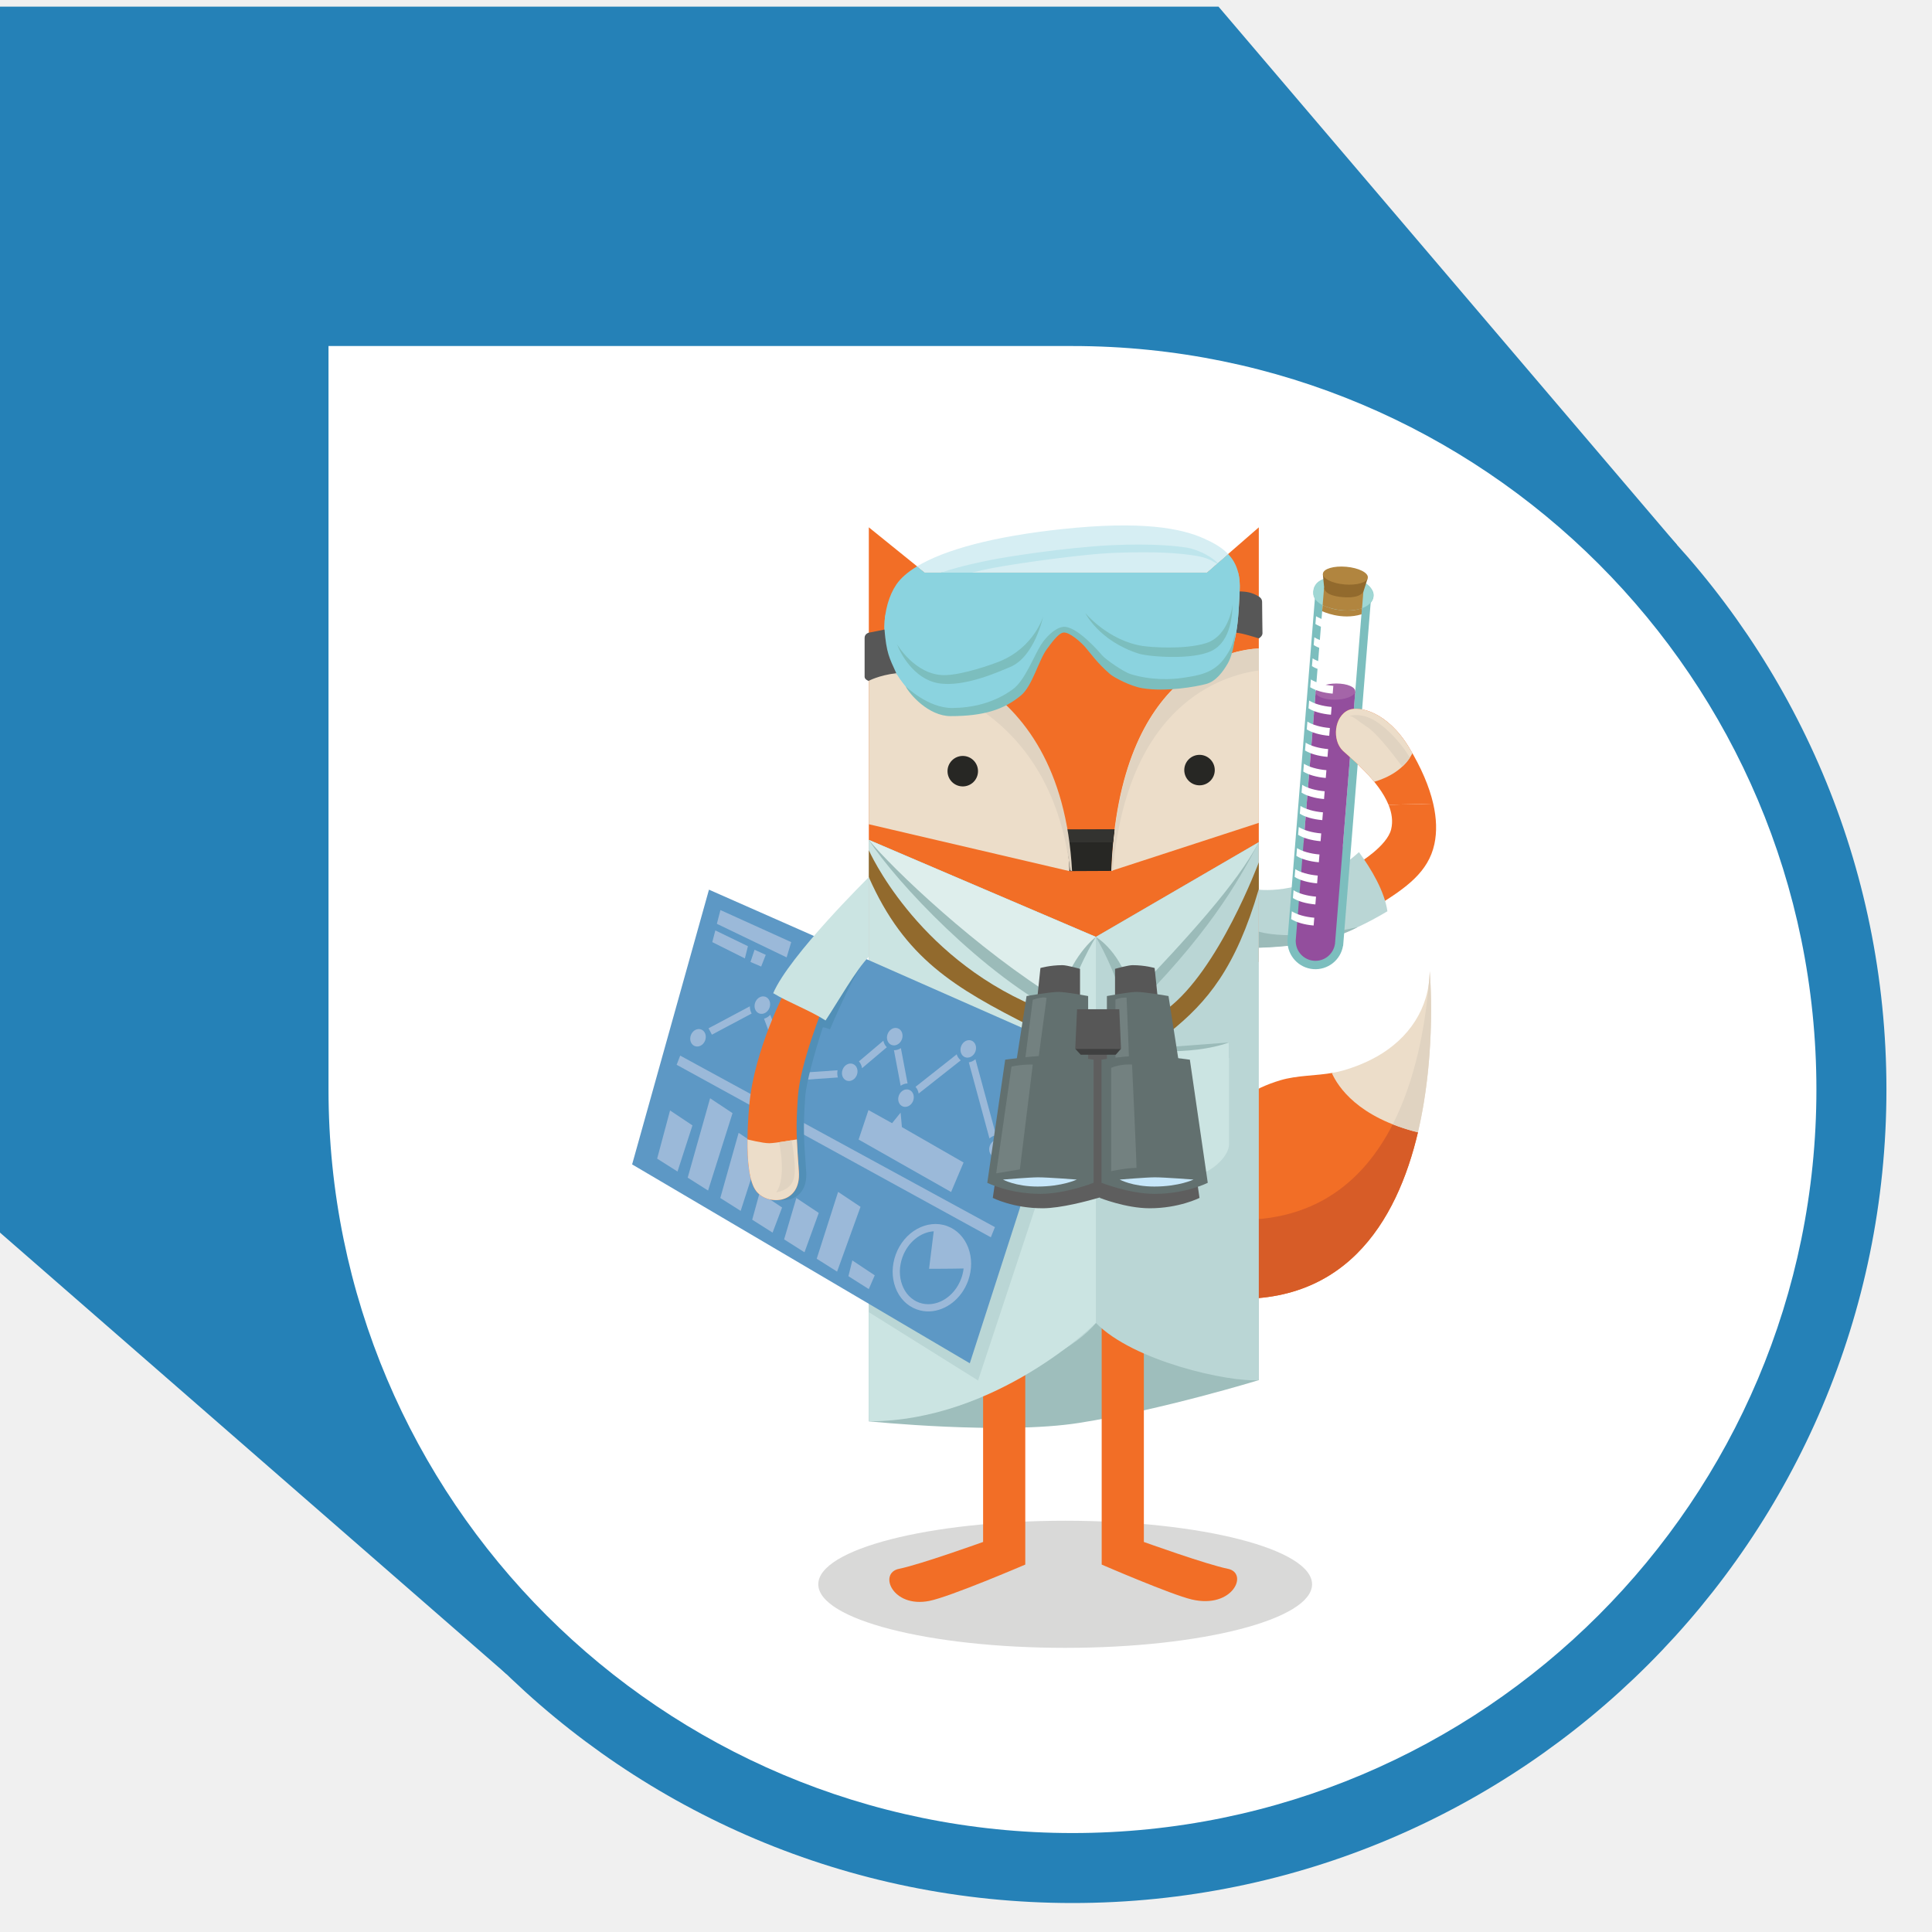
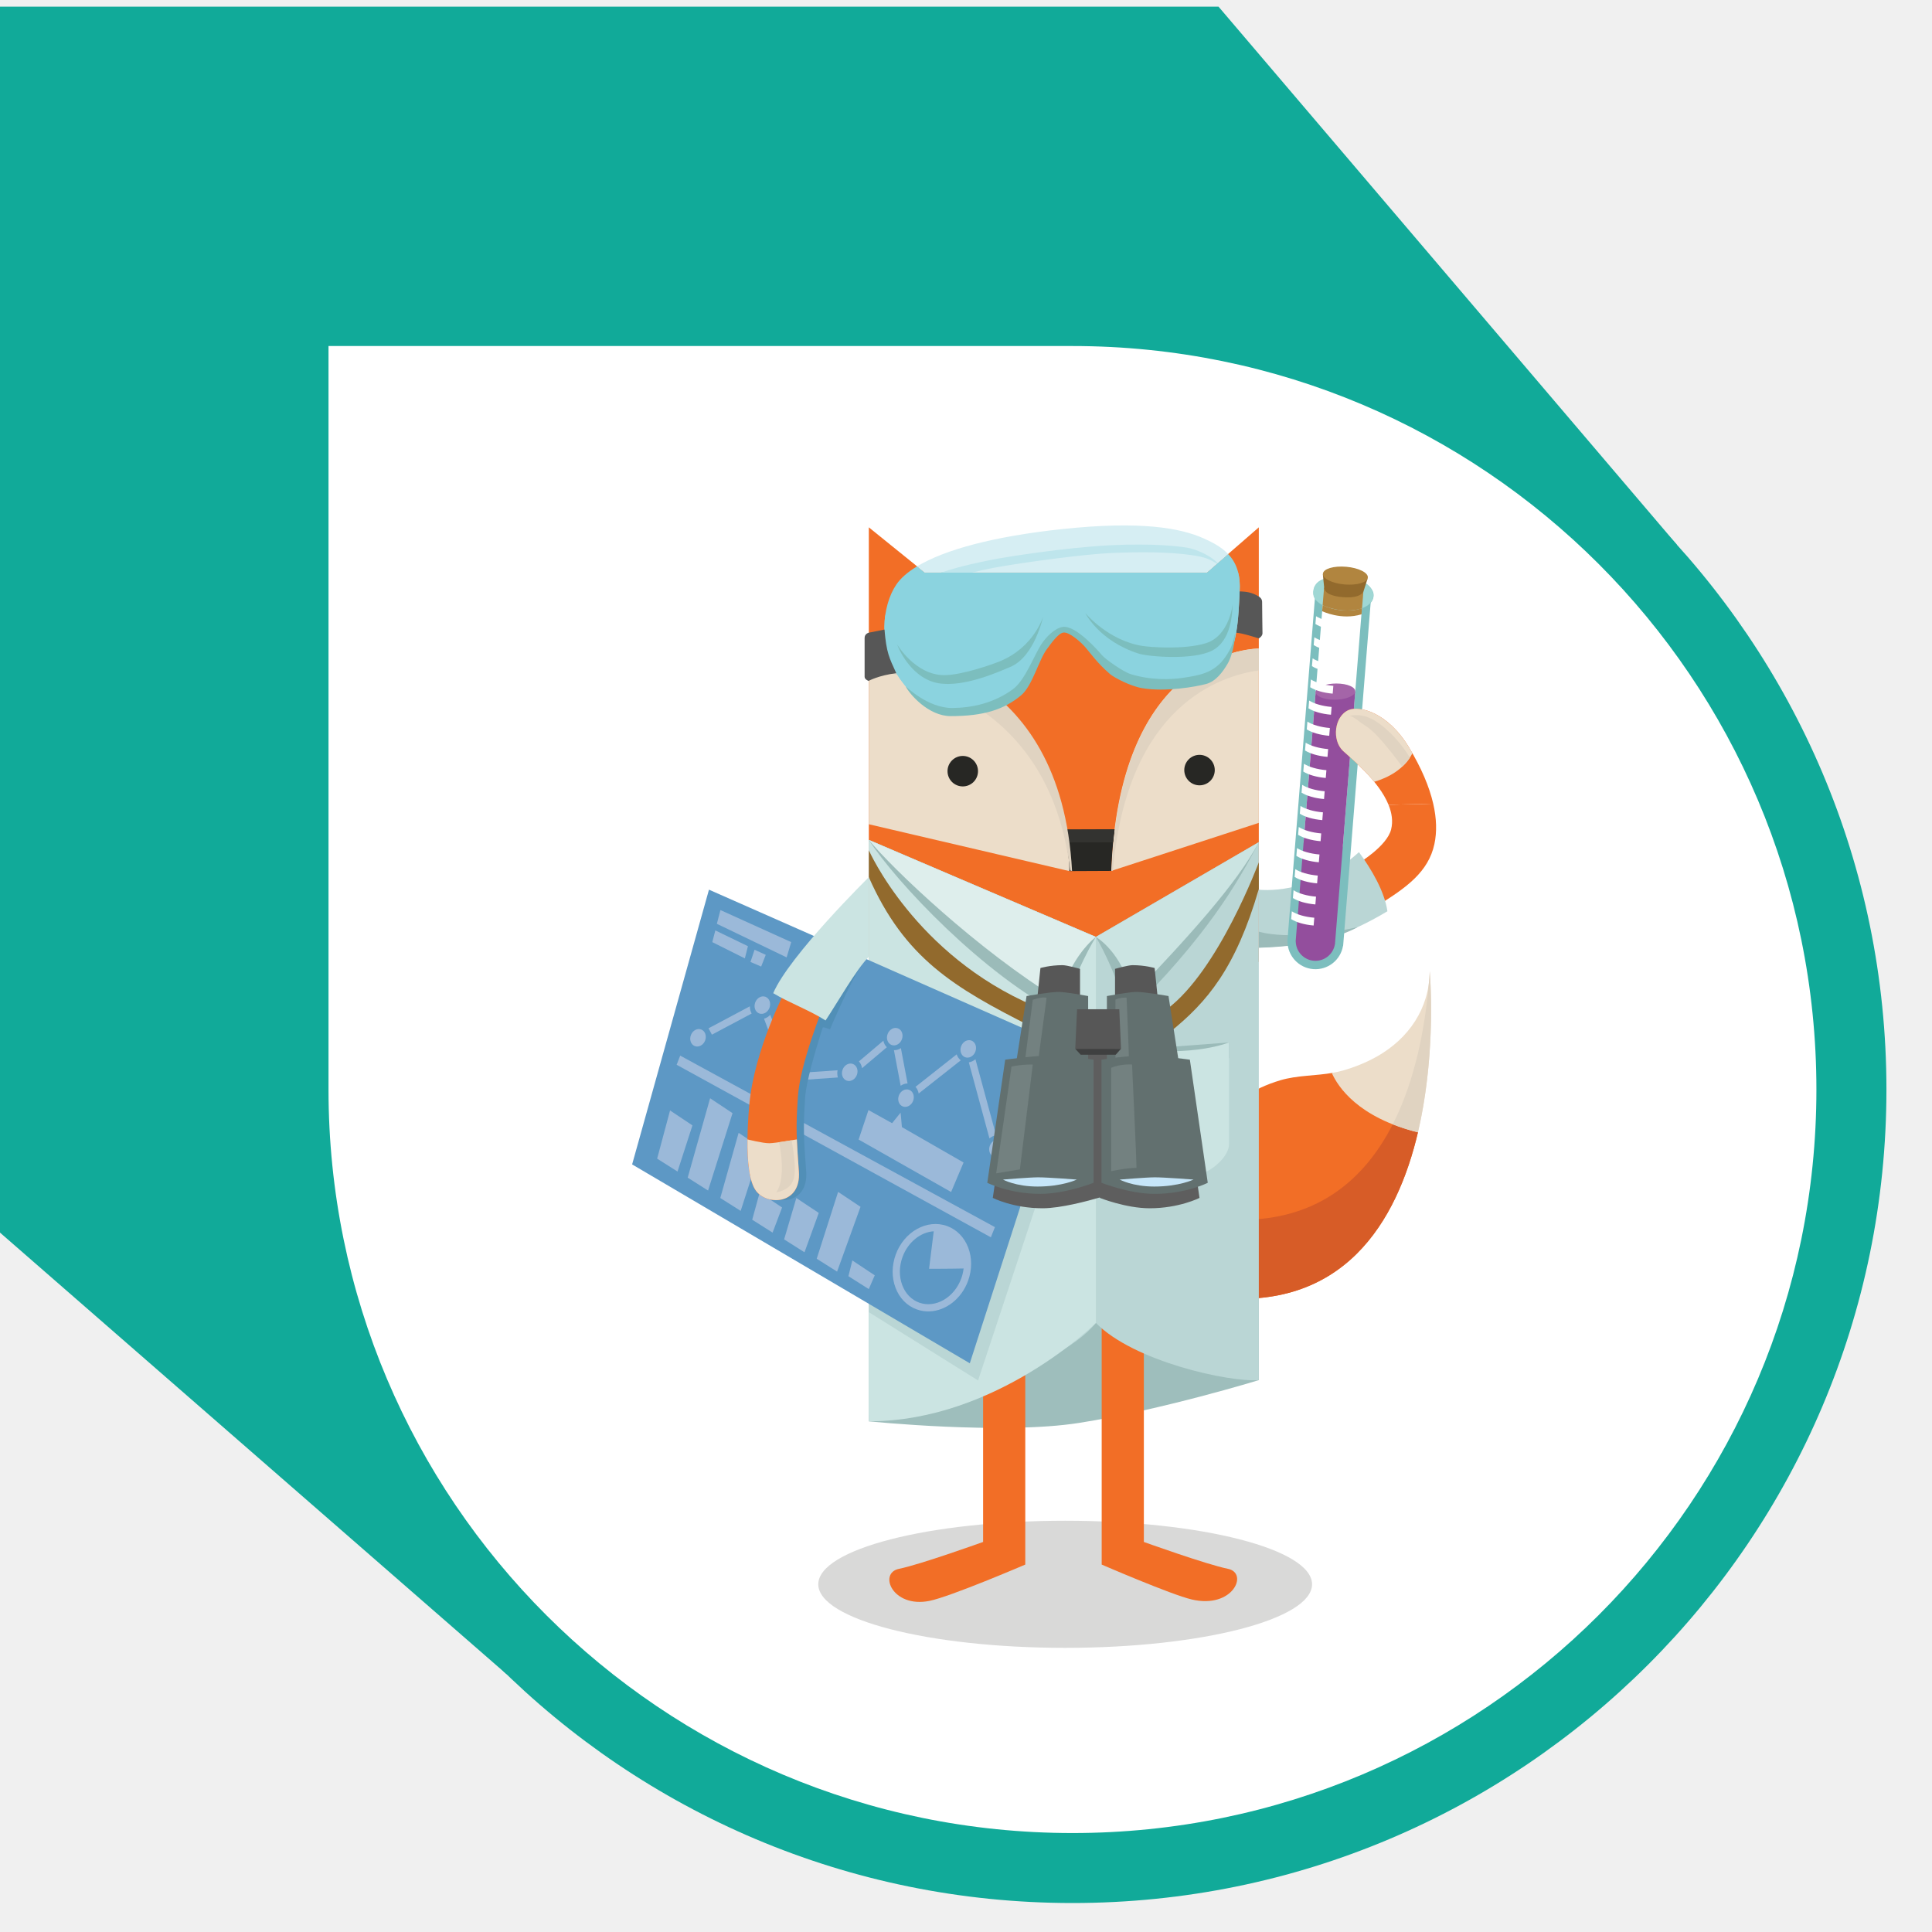
<svg xmlns="http://www.w3.org/2000/svg" width="200px" height="200px" viewBox="0 0 200 200" version="1.1">
  <defs />
  <g id="Page-1" stroke="none" stroke-width="1" fill="none" fill-rule="evenodd">
    <g id="science-fox">
      <g id="Page-1">
-         <path d="M0,0.689 L0,127.599 L52.439,173.311 L173.576,56.372 L126.141,0.689 L0,0.689 Z" id="Fill-1" fill="#2581B7" />
+         <path d="M0,0.689 L0,127.599 L52.439,173.311 L173.576,56.372 L126.141,0.689 L0,0.689 Z" id="Fill-1" fill="#11AA99" />
        <g id="Group-6" transform="translate(25.90805, 28.14286)">
-           <path d="M0.85,84.645 C0.85,131.153 38.579,168.857 85.118,168.857 C131.646,168.857 169.375,131.153 169.375,84.645 C169.375,38.137 131.646,0.434 85.118,0.434 L0.85,0.434 L0.85,84.645 Z" id="Fill-2" fill="#2581B7" />
+           <path d="M0.85,84.645 C0.85,131.153 38.579,168.857 85.118,168.857 C131.646,168.857 169.375,131.153 169.375,84.645 C169.375,38.137 131.646,0.434 85.118,0.434 L0.85,0.434 L0.85,84.645 Z" id="Fill-2" fill="#11AA99" />
          <path d="M8.099,84.645 C8.099,127.153 42.582,161.613 85.118,161.613 C127.643,161.613 162.126,127.153 162.126,84.645 C162.126,42.138 127.643,7.678 85.118,7.678 L8.099,7.678 L8.099,84.645 Z" id="Fill-4" fill="#FFFFFF" />
        </g>
        <g id="Group-296" transform="translate(65.33333, 54.03429)">
          <path d="M59.299,1.711 C61.528,2.709 63.179,3.938 62.993,7.176 C62.809,10.416 62.913,15.457 58.715,16.379 C57.444,16.658 52.484,17.003 50.72,15.643 C48.84,14.193 46.081,11.346 44.717,11.268 C43.352,11.191 42.122,14.22 41.468,15.797 C40.465,18.219 36.131,19.095 34.438,19.328 C32.073,19.652 29.646,19.199 27.45,15.657 C25.667,12.785 25.935,8.727 27.451,6.482 C29.199,3.894 35.096,1.749 44.62,0.736 C52.837,-0.138 56.902,0.637 59.299,1.711" id="Fill-7" fill="#FFFFFF" />
          <path d="M24.605,93.101 C24.605,93.101 38.413,94.519 46.381,93.264 C54.946,91.914 64.978,88.836 64.978,88.836 L64.978,78.001 L24.605,78.001 L24.605,93.101 Z" id="Fill-9" fill="#9EBEBC" />
          <path d="M44.933,103.392 C30.818,103.392 19.375,106.338 19.375,109.971 C19.375,113.605 30.818,116.551 44.933,116.551 C59.048,116.551 70.491,113.605 70.491,109.971 C70.491,106.338 59.048,103.392 44.933,103.392" id="Fill-11" fill="#D9D9D8" />
          <path d="M48.713,81.799 L48.713,107.93 C48.713,107.93 55.891,111.039 58.035,111.543 C62.304,112.547 63.956,108.803 61.773,108.366 C59.59,107.93 53.079,105.589 53.079,105.589 L53.079,82.913 L48.713,81.799 Z" id="Fill-13" fill="#F26E26" />
          <path d="M40.803,83.785 L40.803,107.93 C40.803,107.93 33.025,111.268 30.864,111.693 C27.047,112.446 25.56,108.803 27.743,108.367 C29.926,107.93 36.437,105.588 36.437,105.588 L36.437,82.913 L40.803,83.785 Z" id="Fill-15" fill="#F26E26" />
          <path d="M81.463,63.135 C79.286,72.423 73.768,81.84 60.167,80.243 C60.167,80.243 60.249,62.483 60.249,62.46 C60.253,61.579 62.651,60.041 63.237,59.648 C64.452,58.831 65.797,58.214 67.201,57.796 C68.985,57.265 70.874,57.347 72.701,57.014" id="Fill-17" fill="#F26E26" />
          <path d="M78.9,62.246 C75.75,68.5 70.136,73.227 60.205,72.074 C60.185,76.266 60.167,80.244 60.167,80.244 C73.769,81.841 79.287,72.422 81.463,63.135" id="Fill-19" fill="#D75C27" />
          <path d="M82.671,46.503 C82.643,50.341 80.502,53.469 77.22,55.327 C76.109,55.955 74.916,56.433 73.691,56.786 C73.309,56.896 72.921,56.973 72.533,57.038 C73.174,58.478 75.251,61.638 81.45,63.187 C83.425,54.8 82.671,46.503 82.671,46.503" id="Fill-21" fill="#ECDDC9" />
          <path d="M82.812,50.204 C82.812,50.301 82.813,50.398 82.813,50.499 C82.813,50.398 82.812,50.301 82.812,50.204" id="Fill-23" fill="#E0D3C1" />
          <path d="M82.807,49.727 C82.809,49.801 82.81,49.877 82.81,49.952 C82.81,49.877 82.809,49.801 82.807,49.727" id="Fill-25" fill="#E0D3C1" />
          <path d="M82.812,50.704 C82.812,50.824 82.811,50.944 82.81,51.068 C82.811,50.944 82.812,50.824 82.812,50.704" id="Fill-27" fill="#E0D3C1" />
          <path d="M82.791,48.863 C82.792,48.888 82.792,48.914 82.793,48.94 C82.792,48.914 82.792,48.888 82.791,48.863" id="Fill-29" fill="#E0D3C1" />
          <path id="Fill-31" fill="#E0D3C1" />
          <path d="M82.8,49.28 C82.801,49.331 82.803,49.381 82.804,49.433 C82.803,49.381 82.801,49.331 82.8,49.28" id="Fill-33" fill="#E0D3C1" />
          <path d="M82.808,51.232 C82.807,51.373 82.805,51.516 82.803,51.661 C82.805,51.516 82.807,51.373 82.808,51.232" id="Fill-35" fill="#E0D3C1" />
          <path d="M82.8,51.78 C82.796,51.944 82.793,52.111 82.788,52.281 C82.793,52.111 82.796,51.944 82.8,51.78" id="Fill-37" fill="#E0D3C1" />
          <path d="M82.786,52.339 C82.78,52.529 82.775,52.721 82.767,52.917 C82.775,52.721 82.78,52.529 82.786,52.339" id="Fill-39" fill="#E0D3C1" />
          <path d="M82.66,46.761 C82.638,47.073 82.612,47.39 82.585,47.712 C82.583,47.726 82.582,47.74 82.581,47.755 C82.626,47.416 82.653,47.071 82.662,46.718 C82.662,46.733 82.661,46.746 82.66,46.761" id="Fill-41" fill="#E0D3C1" />
          <path d="M82.671,46.511 C82.671,46.51 82.67,46.503 82.67,46.503 C82.67,46.591 82.662,46.675 82.66,46.761 C82.661,46.746 82.661,46.733 82.662,46.719 C82.664,46.649 82.671,46.581 82.671,46.511" id="Fill-43" fill="#E0D3C1" />
          <path d="M82.793,48.94 C82.796,49.05 82.798,49.164 82.801,49.28 C82.798,49.164 82.795,49.05 82.793,48.94" id="Fill-45" fill="#E0D3C1" />
          <path d="M82.803,49.434 C82.804,49.529 82.807,49.627 82.808,49.727 C82.807,49.627 82.804,49.529 82.803,49.434" id="Fill-47" fill="#E0D3C1" />
          <path d="M82.788,52.281 C82.788,52.3 82.787,52.32 82.786,52.339 C82.787,52.32 82.788,52.3 82.788,52.281" id="Fill-49" fill="#E0D3C1" />
          <path d="M82.767,52.92 L82.767,52.917 L82.767,52.92" id="Fill-51" fill="#E0D3C1" />
          <path d="M82.779,48.476 C82.784,48.6 82.787,48.729 82.79,48.862 C82.787,48.728 82.784,48.6 82.779,48.476" id="Fill-53" fill="#E0D3C1" />
          <path d="M82.81,49.953 C82.811,50.035 82.811,50.119 82.811,50.204 C82.811,50.119 82.811,50.035 82.81,49.953" id="Fill-55" fill="#E0D3C1" />
          <path d="M82.802,51.661 C82.801,51.701 82.801,51.74 82.8,51.779 C82.801,51.74 82.801,51.701 82.802,51.661" id="Fill-57" fill="#E0D3C1" />
          <path d="M82.81,51.068 C82.81,51.122 82.809,51.178 82.808,51.232 C82.809,51.178 82.81,51.122 82.81,51.068" id="Fill-59" fill="#E0D3C1" />
          <path d="M82.779,48.476 C82.737,47.234 82.671,46.504 82.671,46.504 L82.671,46.51 C82.671,46.515 82.672,46.523 82.673,46.542 C82.687,46.7 82.742,47.392 82.779,48.476" id="Fill-61" fill="#E0D3C1" />
          <path d="M82.812,50.499 L82.812,50.704 L82.812,50.499" id="Fill-63" fill="#E0D3C1" />
          <path d="M82.786,52.339 C82.787,52.32 82.787,52.299 82.788,52.28 C82.793,52.11 82.796,51.945 82.8,51.78 C82.801,51.741 82.801,51.7 82.802,51.661 C82.804,51.516 82.806,51.373 82.809,51.232 C82.809,51.177 82.81,51.122 82.81,51.068 C82.811,50.944 82.812,50.824 82.812,50.703 L82.812,50.499 L82.812,50.203 C82.811,50.119 82.811,50.034 82.81,49.952 C82.81,49.876 82.809,49.801 82.808,49.727 C82.806,49.628 82.805,49.529 82.803,49.433 C82.802,49.381 82.801,49.331 82.801,49.28 C82.799,49.164 82.795,49.049 82.793,48.94 C82.792,48.914 82.792,48.888 82.791,48.863 C82.787,48.73 82.783,48.599 82.779,48.476 L82.779,48.476 C82.742,47.392 82.687,46.7 82.673,46.541 C82.67,46.601 82.666,46.66 82.662,46.718 C82.652,47.07 82.626,47.416 82.581,47.755 C82.188,52.298 81.191,57.747 78.845,62.351 C79.623,62.659 80.48,62.944 81.45,63.186 C82.314,59.519 82.655,55.867 82.767,52.921 L82.767,52.917 C82.775,52.721 82.78,52.529 82.786,52.339" id="Fill-65" fill="#E0D3C1" />
          <path d="M82.674,46.542 C82.672,46.522 82.671,46.516 82.671,46.511 C82.67,46.581 82.665,46.648 82.662,46.718 C82.666,46.66 82.67,46.601 82.674,46.542" id="Fill-67" fill="#E0D3C1" />
          <path d="M24.606,0.555 L24.606,45.543 L64.978,45.543 L64.978,0.555 L59.613,5.222 L30.38,5.222 L24.606,0.555 Z" id="Fill-69" fill="#F26E26" />
          <path d="M64.979,13.09 L64.979,31.148 L49.701,36.123 C50.529,14.838 62.517,13.2 64.979,13.09" id="Fill-71" fill="#ECDDC9" />
          <path id="Fill-73" fill="#F26E26" />
          <path d="M34.849,17.307 C46.964,25.798 45.368,36.142 45.368,36.142 L24.606,31.292 L24.606,13.09 C24.606,13.09 30.414,14.198 34.849,17.307" id="Fill-75" fill="#ECDDC9" />
          <path d="M35.443,24.677 C36.062,25.291 36.067,26.289 35.453,26.909 C34.84,27.527 33.841,27.531 33.221,26.919 C32.602,26.305 32.597,25.307 33.211,24.688 C33.824,24.068 34.824,24.064 35.443,24.677" id="Fill-77" fill="#272724" />
          <path d="M59.952,24.565 C60.571,25.178 60.576,26.177 59.962,26.796 C59.349,27.414 58.349,27.419 57.73,26.807 C57.111,26.193 57.106,25.194 57.72,24.575 C58.333,23.956 59.333,23.952 59.952,24.565" id="Fill-79" fill="#272724" />
          <path d="M45.369,36.142 C45.369,36.142 45.425,34.448 44.74,31.842 L50.046,31.823 C49.879,33.16 49.76,34.589 49.7,36.122" id="Fill-81" fill="#272724" />
          <path d="M44.74,31.842 L50.046,31.822 C49.991,32.257 49.945,32.705 49.901,33.159 L45.046,33.176 C44.965,32.765 44.865,32.319 44.74,31.842" id="Fill-83" fill="#333330" />
          <path d="M64.979,13.099 L64.979,15.373 C61.161,15.882 51.359,18.872 49.876,36.085 L49.733,36.133 C50.561,14.848 62.517,13.21 64.979,13.099" id="Fill-85" fill="#E0D3C1" />
          <path d="M24.623,13.099 L24.606,15.373 C29.886,15.882 43.397,18.872 45.448,36.085 L45.646,36.133 C44.5,14.847 28.028,13.21 24.623,13.099" id="Fill-87" fill="#E0D3C1" />
          <path d="M24.606,32.914 L24.606,92.485 C28.631,92.485 44.194,87.857 48.112,82.913 C52.029,86.916 61.931,89.072 64.978,88.835 L64.978,33.149 L48.112,42.957 L24.606,32.914 Z" id="Fill-89" fill="#BAD6D5" />
          <path d="M78.41,29.285 C78.748,30.12 78.884,30.981 78.676,31.823 C78.249,33.552 75.345,35.292 75.345,35.292 C75.345,35.292 75.878,38.045 77.292,39.693 C80.235,37.87 82.535,36.235 83.155,33.345 C83.423,32.096 83.386,30.697 83.033,29.162 C81.508,29.229 79.952,29.221 78.41,29.285" id="Fill-91" fill="#F26E26" />
          <path d="M64.979,38.064 C64.979,38.064 70.28,38.77 75.345,34.179 C76.642,35.946 77.997,38.242 78.291,40.301 C73.931,42.891 70.893,43.805 64.979,44.069 L64.979,38.064 Z" id="Fill-93" fill="#BAD6D5" />
          <path d="M48.111,42.957 C48.111,42.957 50.288,46.522 51.33,51.069 C59.548,42.989 62.823,37.329 64.979,33.149 C60.703,35.635 48.111,42.957 48.111,42.957" id="Fill-95" fill="#9BBBB9" />
          <path d="M48.111,42.957 C48.111,42.957 50.846,44.487 51.888,49.033 C57.593,43.054 62.709,37.456 64.979,33.149 C60.703,35.635 48.111,42.957 48.111,42.957" id="Fill-97" fill="#CBE4E2" />
          <path d="M62.995,7.181 C63.73,7.223 64.231,7.268 64.972,7.713 C65.099,7.784 65.32,7.964 65.32,8.275 C65.32,9.417 65.355,10.772 65.358,11.523 C65.359,11.835 64.982,12.054 64.982,12.054 C64.982,12.054 63.179,11.468 62.633,11.468 C62.934,9.353 62.979,7.641 62.995,7.181" id="Fill-99" fill="#575757" />
          <path d="M30.379,5.222 L29.603,4.594 C28.621,5.187 27.898,5.82 27.451,6.482 C25.935,8.727 25.666,12.784 27.45,15.657 C29.646,19.199 32.072,19.652 34.438,19.328 C36.131,19.095 40.464,18.219 41.468,15.797 C42.121,14.22 43.351,11.19 44.717,11.268 C46.082,11.346 48.839,14.193 50.72,15.643 C52.484,17.002 57.444,16.658 58.715,16.379 C62.913,15.457 62.808,10.416 62.993,7.176 C63.098,5.365 62.626,4.183 61.801,3.318 L59.613,5.222 L30.379,5.222 Z" id="Fill-101" fill="#8BD3DF" />
          <path d="M30.379,5.222 L59.613,5.222 L61.801,3.318 C61.151,2.636 60.282,2.151 59.298,1.711 C56.901,0.637 52.837,-0.138 44.621,0.736 C37.532,1.49 32.458,2.87 29.603,4.594 L30.379,5.222 Z" id="Fill-103" fill="#D6EEF3" />
          <path d="M62.84,5.218 C62.68,8.377 62.324,12.392 58.623,13.206 C57.352,13.485 52.391,13.828 50.627,12.469 C48.747,11.02 45.99,8.173 44.625,8.095 C43.259,8.016 42.029,11.046 41.376,12.624 C40.372,15.045 36.039,15.922 34.346,16.154 C31.98,16.479 29.554,16.026 27.358,12.484 C26.83,11.634 26.488,10.63 26.304,9.582 C26.077,11.649 26.397,13.958 27.451,15.658 C29.648,19.199 32.074,19.653 34.439,19.328 C36.132,19.096 40.466,18.219 41.47,15.797 C42.123,14.219 43.353,11.19 44.718,11.269 C46.082,11.346 48.841,14.193 50.721,15.642 C52.485,17.002 57.446,16.658 58.716,16.379 C62.915,15.456 62.81,10.415 62.995,7.177 C63.039,6.421 62.981,5.777 62.84,5.218" id="Fill-105" fill="#8BD3DF" />
          <path d="M27.529,12.662 C27.529,12.662 29.398,15.852 32.411,15.856 C34.281,15.857 37.464,14.713 38.16,14.428 C41.718,12.973 42.651,9.793 42.651,9.793 C42.651,9.793 41.778,13.968 39.226,15.018 C38.219,15.432 34.472,17.168 31.775,16.686 C29.214,16.229 27.843,13.525 27.529,12.662" id="Fill-107" fill="#7CBEBE" />
          <path d="M62.278,8.468 C62.278,8.468 61.961,11.8 59.48,12.555 C57.208,13.246 53.679,12.948 52.974,12.84 C49.374,12.288 47.018,9.431 47.018,9.431 C47.018,9.431 48.432,12.317 52.542,13.627 C53.53,13.942 58.082,14.328 60.09,13.343 C62.184,12.317 62.223,9.376 62.278,8.468" id="Fill-109" fill="#7CBEBE" />
          <path d="M61.509,13.984 C60.345,15.686 58.714,15.89 57.107,16.137 C55.973,16.313 53.816,16.409 51.687,15.742 C50.959,15.514 49.112,14.223 48.769,13.818 C48.427,13.414 46.034,10.653 44.677,10.863 C43.871,10.99 42.942,11.898 42.423,12.724 C41.694,13.882 40.762,16.397 39.543,17.298 C37.588,18.741 35.328,19.237 33.269,19.258 C30.715,19.284 28.414,17.003 28.414,17.003 C28.825,17.843 30.799,20.094 33.064,20.098 C36.528,20.103 38.615,19.407 40.365,17.951 C41.539,16.976 42.214,14.247 43.046,13.153 C43.408,12.677 44.18,11.532 44.744,11.449 C45.362,11.358 46.593,12.469 47.018,12.964 C47.578,13.617 48.251,14.601 49.57,15.742 C49.987,16.103 51.673,16.994 52.901,17.205 C55.332,17.621 58.505,17.049 59.533,16.769 C60.56,16.489 61.262,15.495 61.743,14.684 C62.119,14.053 62.459,12.88 62.521,11.573 C62.278,12.551 62.218,12.949 61.509,13.984" id="Fill-111" fill="#7CBEBE" />
          <path d="M60.972,4.541 C60.898,4.442 60.813,4.347 60.724,4.255 L60.643,4.326 C60.747,4.392 60.855,4.463 60.972,4.541" id="Fill-113" fill="#8BD3DF" />
          <path d="M29.246,7.422 C30.235,6.856 32.704,5.902 35.374,5.221 L32.146,5.221 C31.121,5.573 30.144,5.991 29.424,6.486 C28.176,7.344 27.346,9.079 27.346,9.079 C27.346,9.079 28.007,8.131 29.246,7.422" id="Fill-115" fill="#8BD3DF" />
          <path d="M60.724,4.255 C60.038,3.549 58.954,3.052 58.117,2.794 C57.17,2.501 53.98,2.195 49.626,2.409 C44.905,2.641 38.522,3.661 37.211,3.937 C36.345,4.119 34.15,4.538 32.147,5.222 L35.374,5.222 C36.048,5.05 36.734,4.894 37.412,4.768 C40.784,4.14 47.105,3.323 49.674,3.214 C52.679,3.087 55.617,3.093 57.941,3.42 C59.367,3.619 59.863,3.825 60.643,4.325 L60.724,4.255 Z" id="Fill-117" fill="#BEE5EC" />
          <path d="M26.226,11.137 L24.581,11.468 C24.581,11.468 24.171,11.579 24.171,11.995 L24.171,16.031 C24.171,16.313 24.581,16.453 24.581,16.453 C24.581,16.453 25.653,15.867 27.45,15.657 C26.714,14.041 26.439,13.579 26.226,11.137" id="Fill-119" fill="#575757" />
          <path d="M48.111,42.957 L48.111,82.913 C48.111,82.913 37.871,93.101 24.605,93.101 L24.605,32.914 L48.111,42.957 Z" id="Fill-121" fill="#CBE4E2" />
          <path d="M24.606,32.914 L48.112,42.957 C48.112,42.957 45.851,46.522 44.739,51.069 C36.47,46.906 27.423,37.271 24.606,32.914" id="Fill-123" fill="#9BBBB9" />
          <path d="M41.725,54.845 L46.457,57.014 L35.916,88.873 L24.606,81.799 L24.606,72.888 L41.725,54.845 Z" id="Fill-125" fill="#BAD6D5" />
          <path d="M24.606,32.914 L48.112,42.957 C48.112,42.957 45.434,44.933 44.323,49.48 C35.878,44.323 27.036,35.875 24.606,32.914" id="Fill-127" fill="#DEEEEC" />
          <path d="M64.979,42.409 C64.979,42.409 68.211,43.494 75.202,41.946 C71.306,44.068 64.979,44.068 64.979,44.068 L64.979,42.409 Z" id="Fill-129" fill="#9BBBB9" />
          <path d="M52.07,54.616 L61.895,53.88 L61.895,55.491 L52.07,56.454 L52.07,54.616 Z" id="Fill-131" fill="#9BBBB9" />
          <path d="M52.07,54.616 C52.07,54.616 57.842,55.352 61.895,53.88 L61.895,64.435 C61.895,65.703 59.926,67.619 57.724,67.814 C54.604,68.092 52.07,66.706 52.07,64.803 L52.07,54.616 Z" id="Fill-133" fill="#CBE4E2" />
          <path d="M73.727,43.635 L76.655,7.136 L70.884,6.673 L67.955,43.172 L67.955,43.172 L67.955,43.172 L67.935,43.429 L67.947,43.43 C67.959,44.912 69.102,46.166 70.609,46.288 C72.116,46.408 73.445,45.353 73.693,43.89 L73.706,43.891 L73.727,43.635 L73.727,43.635 L73.727,43.635 Z" id="Fill-135" fill="#7CBEBE" />
          <path d="M71.694,7.271 L69.615,33.169 L69.624,33.17 C69.634,34.215 70.439,35.099 71.5,35.183 C72.562,35.269 73.498,34.525 73.673,33.495 L73.682,33.496 L75.76,7.598 L71.694,7.271 Z" id="Fill-137" fill="#FFFFFF" />
          <path d="M73.868,5.739 C72.203,5.606 71.13,5.895 70.757,6.708 C70.617,7.013 70.598,7.411 70.679,7.678 C70.88,8.334 71.932,8.997 73.596,9.13 C75.26,9.264 76.32,8.819 76.707,8.161 C76.857,7.906 76.93,7.527 76.784,7.191 C76.454,6.426 75.533,5.871 73.868,5.739" id="Fill-139" fill="#8AC5C3" />
          <path d="M70.872,17.51 L68.794,43.409 L68.803,43.41 C68.812,44.454 69.617,45.338 70.678,45.422 C71.741,45.508 72.677,44.764 72.851,43.734 L72.86,43.735 L74.963,17.561 L70.872,17.51 Z" id="Fill-141" fill="#934E9D" />
          <path d="M71.998,7.351 C72.33,7.62 72.972,7.835 73.726,7.895 C74.477,7.956 75.145,7.846 75.517,7.633 C75.185,7.364 74.542,7.149 73.789,7.088 C73.038,7.029 72.37,7.138 71.998,7.351" id="Fill-143" fill="#B4E0DE" />
          <path d="M74.896,17.727 C74.617,18.18 73.506,18.473 72.41,18.382 C71.315,18.291 70.652,17.848 70.931,17.395 C71.208,16.941 72.321,16.648 73.416,16.739 C74.51,16.832 75.174,17.273 74.896,17.727" id="Fill-145" fill="#A465A8" />
          <g id="Group-177" transform="translate(67.58621, 9.005714)" fill="#FFFFFF">
            <path d="M5.465,3.596 C4.499,3.514 3.657,3.261 3.139,2.932 L3.073,3.738 C3.592,4.067 4.432,4.32 5.399,4.402 L5.465,3.596 Z" id="Fill-147" />
            <path d="M5.645,1.413 C4.678,1.332 3.837,1.079 3.319,0.75 L3.252,1.556 C3.771,1.885 4.612,2.138 5.578,2.219 L5.645,1.413 Z" id="Fill-149" />
            <path d="M5.286,5.778 C4.32,5.697 3.478,5.443 2.96,5.115 L2.894,5.921 C3.413,6.249 4.253,6.503 5.22,6.584 L5.286,5.778 Z" id="Fill-151" />
            <path d="M5.107,7.96 C4.14,7.879 3.299,7.625 2.781,7.297 L2.714,8.103 C3.234,8.431 4.074,8.685 5.04,8.766 L5.107,7.96 Z" id="Fill-153" />
            <path d="M4.928,10.142 C3.961,10.061 3.12,9.808 2.602,9.479 L2.535,10.285 C3.054,10.614 3.895,10.867 4.861,10.948 L4.928,10.142 Z" id="Fill-155" />
            <path d="M4.748,12.324 C3.782,12.243 2.94,11.99 2.422,11.661 L2.356,12.467 C2.875,12.796 3.715,13.049 4.682,13.13 L4.748,12.324 Z" id="Fill-157" />
            <path d="M4.569,14.506 C3.603,14.425 2.761,14.172 2.243,13.843 L2.177,14.649 C2.696,14.978 3.536,15.231 4.503,15.312 L4.569,14.506 Z" id="Fill-159" />
            <path d="M4.39,16.688 C3.423,16.607 2.582,16.354 2.064,16.025 L1.997,16.831 C2.516,17.16 3.357,17.413 4.323,17.494 L4.39,16.688 Z" id="Fill-161" />
            <path d="M4.211,18.871 C3.244,18.79 2.403,18.536 1.884,18.208 L1.818,19.014 C2.337,19.342 3.178,19.596 4.144,19.677 L4.211,18.871 Z" id="Fill-163" />
            <path d="M3.673,25.417 C2.706,25.336 1.865,25.083 1.347,24.754 L1.28,25.56 C1.799,25.889 2.64,26.142 3.606,26.223 L3.673,25.417 Z" id="Fill-165" />
            <path d="M3.493,27.599 C2.527,27.518 1.685,27.265 1.167,26.936 L1.101,27.742 C1.62,28.071 2.46,28.324 3.427,28.405 L3.493,27.599 Z" id="Fill-167" />
            <path d="M3.314,29.781 C2.348,29.7 1.506,29.447 0.988,29.118 L0.922,29.924 C1.441,30.253 2.281,30.506 3.248,30.587 L3.314,29.781 Z" id="Fill-169" />
            <path d="M3.135,31.963 C2.168,31.882 1.327,31.629 0.809,31.3 L0.742,32.106 C1.262,32.435 2.102,32.688 3.068,32.769 L3.135,31.963 Z" id="Fill-171" />
            <path d="M4.031,21.053 C3.065,20.972 2.223,20.718 1.705,20.39 L1.639,21.196 C2.158,21.524 2.998,21.778 3.965,21.859 L4.031,21.053 Z" id="Fill-173" />
            <path d="M3.852,23.235 C2.885,23.154 2.044,22.901 1.526,22.572 L1.459,23.378 C1.979,23.707 2.819,23.96 3.786,24.041 L3.852,23.235 Z" id="Fill-175" />
          </g>
          <path d="M76.758,7.191 C76.428,6.427 75.506,5.872 73.842,5.739 C72.177,5.605 71.104,5.896 70.731,6.708 C70.591,7.012 70.572,7.412 70.653,7.678 C70.854,8.334 71.906,8.997 73.57,9.131 C75.234,9.264 76.294,8.818 76.681,8.161 C76.831,7.906 76.904,7.527 76.758,7.191" id="Fill-178" fill="#9FD7D4" />
          <path d="M75.807,7.172 C75.807,7.172 75.718,8.254 75.661,8.944 C73.556,9.59 71.586,8.62 71.586,8.62 L71.734,6.806 L75.807,7.172 Z" id="Fill-180" fill="#B1853F" />
          <path d="M71.608,5.43 L71.743,6.782 C71.743,6.782 71.61,7.61 73.663,7.782 C75.716,7.955 75.841,7.104 75.841,7.104 L76.243,5.854 L71.608,5.43 Z" id="Fill-182" fill="#926A2D" />
          <path d="M76.265,5.754 C76.217,6.259 75.137,6.579 73.852,6.468 C72.568,6.356 71.565,5.856 71.613,5.351 C71.661,4.845 72.74,4.526 74.025,4.637 C75.31,4.749 76.312,5.248 76.265,5.754" id="Fill-184" fill="#B1853F" />
          <path d="M80.526,23.341 C78.29,19.643 75.359,19.006 74.285,19.463 C72.767,20.109 72.533,22.613 73.696,23.701 C74.507,24.46 77.387,26.752 78.41,29.285 C79.952,29.221 81.509,29.228 83.033,29.162 C82.627,27.398 81.804,25.454 80.526,23.341" id="Fill-186" fill="#F26E26" />
          <path d="M80.526,23.341 C78.29,19.643 75.359,19.006 74.285,19.463 C72.767,20.109 72.533,22.613 73.696,23.701 C74.238,24.209 75.707,25.403 76.927,26.897 C78.356,26.472 80.016,25.627 80.88,23.945 C80.765,23.745 80.649,23.545 80.526,23.341" id="Fill-188" fill="#ECDDC9" />
          <path d="M74.375,20.075 C74.375,20.075 75.568,19.671 77.06,20.612 C78.569,21.562 79.955,23.248 80.614,24.4 C80.375,24.781 80.204,24.97 79.828,25.327 C79.353,24.703 77.387,22.011 76.219,21.241 C75.243,20.597 74.819,20.153 74.375,20.075" id="Fill-190" fill="#E0D3C1" />
          <path d="M8.059,38.064 L0.104,66.505 L35.06,87.092 L45.545,54.601 L8.059,38.064 Z" id="Fill-192" fill="#5D98C5" />
          <path d="M12.778,44.284 L12.356,45.548 L13.462,46.022 L13.938,44.811 L12.778,44.284 Z" id="Fill-194" fill="#9BB9D9" />
          <path d="M8.718,42.282 L8.402,43.493 L11.775,45.18 L12.092,43.915 L8.718,42.282 Z" id="Fill-196" fill="#9BB9D9" />
          <path d="M9.245,40.175 L8.876,41.598 L16.099,45.074 L16.573,43.493 L9.245,40.175 Z" id="Fill-198" fill="#9BB9D9" />
          <path d="M14.32,50.299 C14.137,50.774 13.66,51.032 13.253,50.875 C12.846,50.719 12.666,50.208 12.849,49.732 C13.031,49.257 13.509,49 13.915,49.156 C14.322,49.313 14.502,49.824 14.32,50.299" id="Fill-200" fill="#9BB9D9" />
          <path d="M28.618,58.124 L27.927,54.469 C27.705,54.613 27.457,54.69 27.207,54.683 L27.903,58.363 C28.121,58.211 28.368,58.127 28.618,58.124" id="Fill-202" fill="#9BB9D9" />
          <path d="M21.405,57.505 C21.337,57.274 21.32,57.019 21.372,56.759 L17.8,57.006 C17.843,57.245 17.826,57.503 17.749,57.758 L21.405,57.505 Z" id="Fill-204" fill="#9BB9D9" />
          <path d="M35.644,55.615 C35.441,55.791 35.204,55.904 34.958,55.94 L37.095,63.814 C37.299,63.639 37.535,63.526 37.782,63.49 L35.644,55.615 Z" id="Fill-206" fill="#9BB9D9" />
          <path d="M14.407,51.022 C14.222,51.217 13.997,51.355 13.759,51.419 L15.657,56.479 C15.836,56.273 16.058,56.126 16.293,56.048 L14.407,51.022 Z" id="Fill-208" fill="#9BB9D9" />
          <path d="M26.112,53.7 L23.581,55.84 C23.752,56.028 23.864,56.273 23.905,56.545 L26.47,54.375 C26.289,54.2 26.166,53.964 26.112,53.7" id="Fill-210" fill="#9BB9D9" />
          <path d="M12.293,50.138 L8.013,52.415 L8.364,53.074 L12.478,50.885 C12.354,50.669 12.289,50.41 12.293,50.138" id="Fill-212" fill="#9BB9D9" />
          <path d="M33.703,55.111 L29.44,58.474 C29.611,58.658 29.723,58.9 29.766,59.167 L34.126,55.729 C33.926,55.577 33.782,55.362 33.703,55.111" id="Fill-214" fill="#9BB9D9" />
          <path d="M7.66,53.68 C7.477,54.155 7,54.413 6.593,54.256 C6.186,54.1 6.006,53.589 6.189,53.114 C6.371,52.639 6.849,52.381 7.255,52.537 C7.662,52.694 7.842,53.205 7.66,53.68" id="Fill-216" fill="#9BB9D9" />
          <path d="M38.608,65.128 C38.426,65.603 37.948,65.861 37.542,65.704 C37.135,65.548 36.955,65.037 37.137,64.562 C37.32,64.086 37.797,63.829 38.204,63.985 C38.611,64.142 38.791,64.653 38.608,65.128" id="Fill-218" fill="#9BB9D9" />
          <path d="M35.636,54.831 C35.454,55.306 34.976,55.563 34.569,55.407 C34.163,55.251 33.983,54.739 34.165,54.264 C34.348,53.789 34.825,53.532 35.232,53.688 C35.638,53.844 35.819,54.356 35.636,54.831" id="Fill-220" fill="#9BB9D9" />
          <path d="M29.192,59.928 C29.009,60.403 28.532,60.661 28.125,60.504 C27.718,60.348 27.538,59.837 27.72,59.362 C27.903,58.886 28.381,58.629 28.787,58.785 C29.194,58.942 29.374,59.453 29.192,59.928" id="Fill-222" fill="#9BB9D9" />
          <path d="M28.027,53.564 C27.844,54.039 27.367,54.296 26.96,54.14 C26.553,53.983 26.373,53.472 26.556,52.997 C26.738,52.522 27.216,52.264 27.622,52.421 C28.029,52.577 28.209,53.088 28.027,53.564" id="Fill-224" fill="#9BB9D9" />
          <path d="M23.367,57.25 C23.184,57.725 22.707,57.983 22.3,57.826 C21.894,57.67 21.713,57.159 21.896,56.684 C22.078,56.209 22.556,55.951 22.963,56.108 C23.369,56.264 23.549,56.775 23.367,57.25" id="Fill-226" fill="#9BB9D9" />
          <path d="M17.232,57.677 C17.049,58.152 16.572,58.41 16.165,58.253 C15.758,58.097 15.578,57.586 15.761,57.111 C15.943,56.636 16.421,56.378 16.827,56.534 C17.234,56.691 17.414,57.202 17.232,57.677" id="Fill-228" fill="#9BB9D9" />
          <path d="M22.494,78.076 L24.603,79.411 L25.22,77.988 L22.901,76.443 L22.494,78.076 Z" id="Fill-230" fill="#9BB9D9" />
          <path d="M19.213,76.269 L21.322,77.604 L23.747,70.895 L21.428,69.349 L19.213,76.269 Z" id="Fill-232" fill="#9BB9D9" />
          <path d="M15.839,74.267 L17.948,75.602 L19.425,71.527 L17.104,69.982 L15.839,74.267 Z" id="Fill-234" fill="#9BB9D9" />
          <path d="M12.535,72.23 L14.644,73.565 L15.628,70.966 L13.308,69.42 L12.535,72.23 Z" id="Fill-236" fill="#9BB9D9" />
          <path d="M9.231,69.982 L11.34,71.317 L13.449,64.784 L11.129,63.238 L9.231,69.982 Z" id="Fill-238" fill="#9BB9D9" />
          <path d="M5.857,67.875 L7.966,69.21 L10.497,61.201 L8.177,59.656 L5.857,67.875 Z" id="Fill-240" fill="#9BB9D9" />
          <path d="M2.694,65.908 L4.803,67.243 L6.349,62.465 L4.03,60.92 L2.694,65.908 Z" id="Fill-242" fill="#9BB9D9" />
          <path d="M29.817,80.811 C29.015,80.519 28.394,79.875 28.065,78.995 C27.729,78.097 27.739,77.065 28.095,76.09 C28.663,74.535 29.979,73.512 31.326,73.428 L30.844,77.309 C30.844,77.309 32.654,77.316 34.419,77.279 C34.38,77.62 34.302,77.965 34.177,78.308 C33.45,80.299 31.494,81.422 29.817,80.811 M32.711,72.885 C30.648,72.132 28.262,73.456 27.393,75.834 C26.977,76.976 26.966,78.192 27.365,79.258 C27.771,80.343 28.551,81.144 29.562,81.513 C30.001,81.673 30.456,81.739 30.907,81.721 C32.573,81.653 34.196,80.435 34.879,78.563 C35.747,76.185 34.775,73.637 32.711,72.885" id="Fill-244" fill="#9BB9D9" />
          <path d="M4.712,56.191 L37.239,74.051 L37.661,72.998 L5.081,55.243 L4.712,56.191 Z" id="Fill-246" fill="#9BB9D9" />
          <path d="M24.57,60.88 L23.552,63.933 L33.125,69.361 L34.415,66.308 L28.033,62.644 L27.896,61.147 L27.014,62.238 L24.57,60.88 Z" id="Fill-248" fill="#9BB9D9" />
          <path d="M16.765,48.43 C16.765,48.43 13.516,54.586 12.994,60.321 C12.748,63.041 12.523,67.737 13.702,69.268 C14.88,70.799 18.358,70.672 18.123,67.258 C17.888,63.844 17.788,62.9 18.024,59.486 C18.125,58.024 18.989,54.965 19.845,52.304 C20.154,52.341 20.587,52.521 20.587,52.521 C20.587,52.521 22.642,47.637 23.876,45.867 C22.697,45.16 16.765,48.43 16.765,48.43" id="Fill-250" fill="#518FB7" />
          <path d="M24.606,33.983 C24.606,33.983 29.369,44.838 41.763,50.115 C41.585,51.253 41.893,51.24 41.483,52.267 C33.399,48.194 28.315,45.157 24.606,36.771 L24.606,33.983 Z" id="Fill-252" fill="#926A2D" />
          <path d="M64.979,35.231 C64.979,35.231 60.832,46.424 55.47,50.43 C55.585,51.54 55.492,51.819 55.755,52.822 C59.635,49.706 62.592,46.183 64.979,37.996 L64.979,35.231 Z" id="Fill-254" fill="#926A2D" />
          <path d="M57.101,58.022 C57.101,58.022 56.629,57.956 55.97,57.877 L55.027,51.847 C55.027,51.847 52.703,51.439 51.92,51.444 C51.377,51.447 50.039,51.671 49.4,51.784 C47.917,51.671 44.9,51.447 44.358,51.444 C43.576,51.439 41.252,51.847 41.252,51.847 L40.309,57.877 C39.649,57.956 39.178,58.022 39.178,58.022 L37.44,69.972 C37.44,69.972 39.544,71.046 42.598,71.046 C44.481,71.046 47.307,70.281 48.523,69.926 L48.523,69.972 C48.523,69.972 51.225,71.046 53.681,71.046 C56.733,71.046 58.839,69.972 58.839,69.972 L57.101,58.022 Z" id="Fill-256" fill="#5E5E5E" />
          <path d="M46.471,49.458 L42.029,49.458 L42.372,46.174 C42.372,46.174 43.366,45.879 44.656,45.879 C45.119,45.879 46.471,46.26 46.471,46.26 L46.471,49.458 Z" id="Fill-258" fill="#575757" />
          <path d="M47.311,56.141 L39.832,56.141 L40.936,49.076 C40.936,49.076 43.414,48.643 44.25,48.647 C45.023,48.651 47.311,49.076 47.311,49.076 L47.311,56.141 Z" id="Fill-260" fill="#62706F" />
          <path d="M41.58,49.458 L40.628,56.895 L42.028,56.562 L43.008,49.284 C43.008,49.284 42.818,49.062 41.58,49.458" id="Fill-262" fill="#738180" />
          <path d="M47.873,68.408 C47.873,68.408 44.99,69.554 42.371,69.554 C39.115,69.554 36.871,68.408 36.871,68.408 L38.724,55.664 C38.724,55.664 41.79,55.234 43.366,55.234 C45.367,55.234 47.873,55.664 47.873,55.664 L47.873,68.408 Z" id="Fill-264" fill="#62706F" />
          <path d="M38.494,68.074 C38.494,68.074 41.207,67.846 42.114,67.842 C43.122,67.84 46.136,68.074 46.136,68.074 C46.136,68.074 44.645,68.797 42.074,68.797 C39.799,68.797 38.494,68.074 38.494,68.074" id="Fill-266" fill="#C6E6F9" />
          <path d="M39.377,56.377 L37.791,67.429 L40.245,67.021 L41.579,56.169 C41.579,56.169 40.518,56.124 39.377,56.377" id="Fill-268" fill="#738180" />
          <path d="M50.094,49.458 L54.535,49.458 L54.193,46.174 C54.193,46.174 53.198,45.879 51.908,45.879 C51.445,45.879 50.094,46.26 50.094,46.26 L50.094,49.458 Z" id="Fill-270" fill="#575757" />
          <path d="M49.253,56.141 L56.733,56.141 L55.629,49.076 C55.629,49.076 53.15,48.643 52.315,48.647 C51.542,48.651 49.253,49.076 49.253,49.076 L49.253,56.141 Z" id="Fill-272" fill="#62706F" />
          <path d="M50.136,49.447 L50.136,55.759 C50.136,55.759 50.967,55.557 51.534,55.557 C51.534,54.977 51.289,49.245 51.289,49.245 C51.289,49.245 50.671,49.187 50.136,49.447" id="Fill-274" fill="#738180" />
          <path d="M50.712,54.534 L45.976,54.534 L46.543,55.151 L50.167,55.151 L50.712,54.534 Z" id="Fill-276" fill="#3F4040" />
          <path d="M50.712,54.534 L45.976,54.534 L46.166,50.438 L50.535,50.438 L50.712,54.534 Z" id="Fill-278" fill="#575757" />
          <path d="M48.692,68.408 C48.692,68.408 51.574,69.554 54.193,69.554 C57.45,69.554 59.694,68.408 59.694,68.408 L57.841,55.664 C57.841,55.664 54.774,55.234 53.199,55.234 C51.197,55.234 48.692,55.664 48.692,55.664 L48.692,68.408 Z" id="Fill-280" fill="#62706F" />
          <path d="M49.695,56.509 L49.695,67.208 C49.695,67.208 51.252,66.865 52.315,66.865 C52.315,65.883 51.855,56.166 51.855,56.166 C51.855,56.166 50.699,56.068 49.695,56.509" id="Fill-282" fill="#738180" />
          <path d="M50.578,68.074 C50.578,68.074 53.291,67.846 54.197,67.842 C55.206,67.84 58.22,68.074 58.22,68.074 C58.22,68.074 56.729,68.797 54.158,68.797 C51.883,68.797 50.578,68.074 50.578,68.074" id="Fill-284" fill="#C6E6F9" />
          <path d="M16.006,48.426 C16.006,48.426 12.757,54.581 12.236,60.317 C11.989,63.037 11.765,67.733 12.943,69.264 C14.121,70.795 17.6,70.668 17.364,67.253 C17.129,63.839 17.03,62.896 17.265,59.482 C17.501,56.067 19.776,50.427 20.247,49.25 C19.069,48.544 16.006,48.426 16.006,48.426" id="Fill-286" fill="#F26E26" />
          <path d="M12.946,69.264 C14.124,70.795 17.602,70.668 17.367,67.253 C17.269,65.832 17.194,64.838 17.158,63.916 C17.158,63.916 14.939,64.306 14.309,64.312 C13.624,64.319 12.043,63.916 12.043,63.916 C12.02,66.098 12.207,68.304 12.946,69.264" id="Fill-288" fill="#ECDDC9" />
          <path d="M15.313,64.209 C15.313,64.209 16.142,67.802 15.017,69.406 C16.212,69.153 16.786,68.591 16.912,67.604 C17.02,66.754 16.86,65.386 16.616,64.008 C16.08,64.096 15.313,64.209 15.313,64.209" id="Fill-290" fill="#E0D3C1" />
          <path d="M24.606,36.771 C24.606,36.771 16.359,44.894 14.71,48.779 C16.242,49.721 18.48,50.545 20.129,51.604 C21.307,49.839 23.31,46.307 24.606,45.012 L24.606,36.771 Z" id="Fill-292" fill="#CBE4E2" />
          <path d="M73.521,9.13 C72.675,9.05 72.125,8.848 71.585,8.62 L71.537,9.234 C71.537,9.234 73.506,10.204 75.611,9.558 C75.628,9.358 75.638,9.164 75.657,8.934 C75.048,9.122 74.415,9.216 73.521,9.13" id="Fill-294" fill="#B1853F" />
        </g>
      </g>
    </g>
  </g>
</svg>
